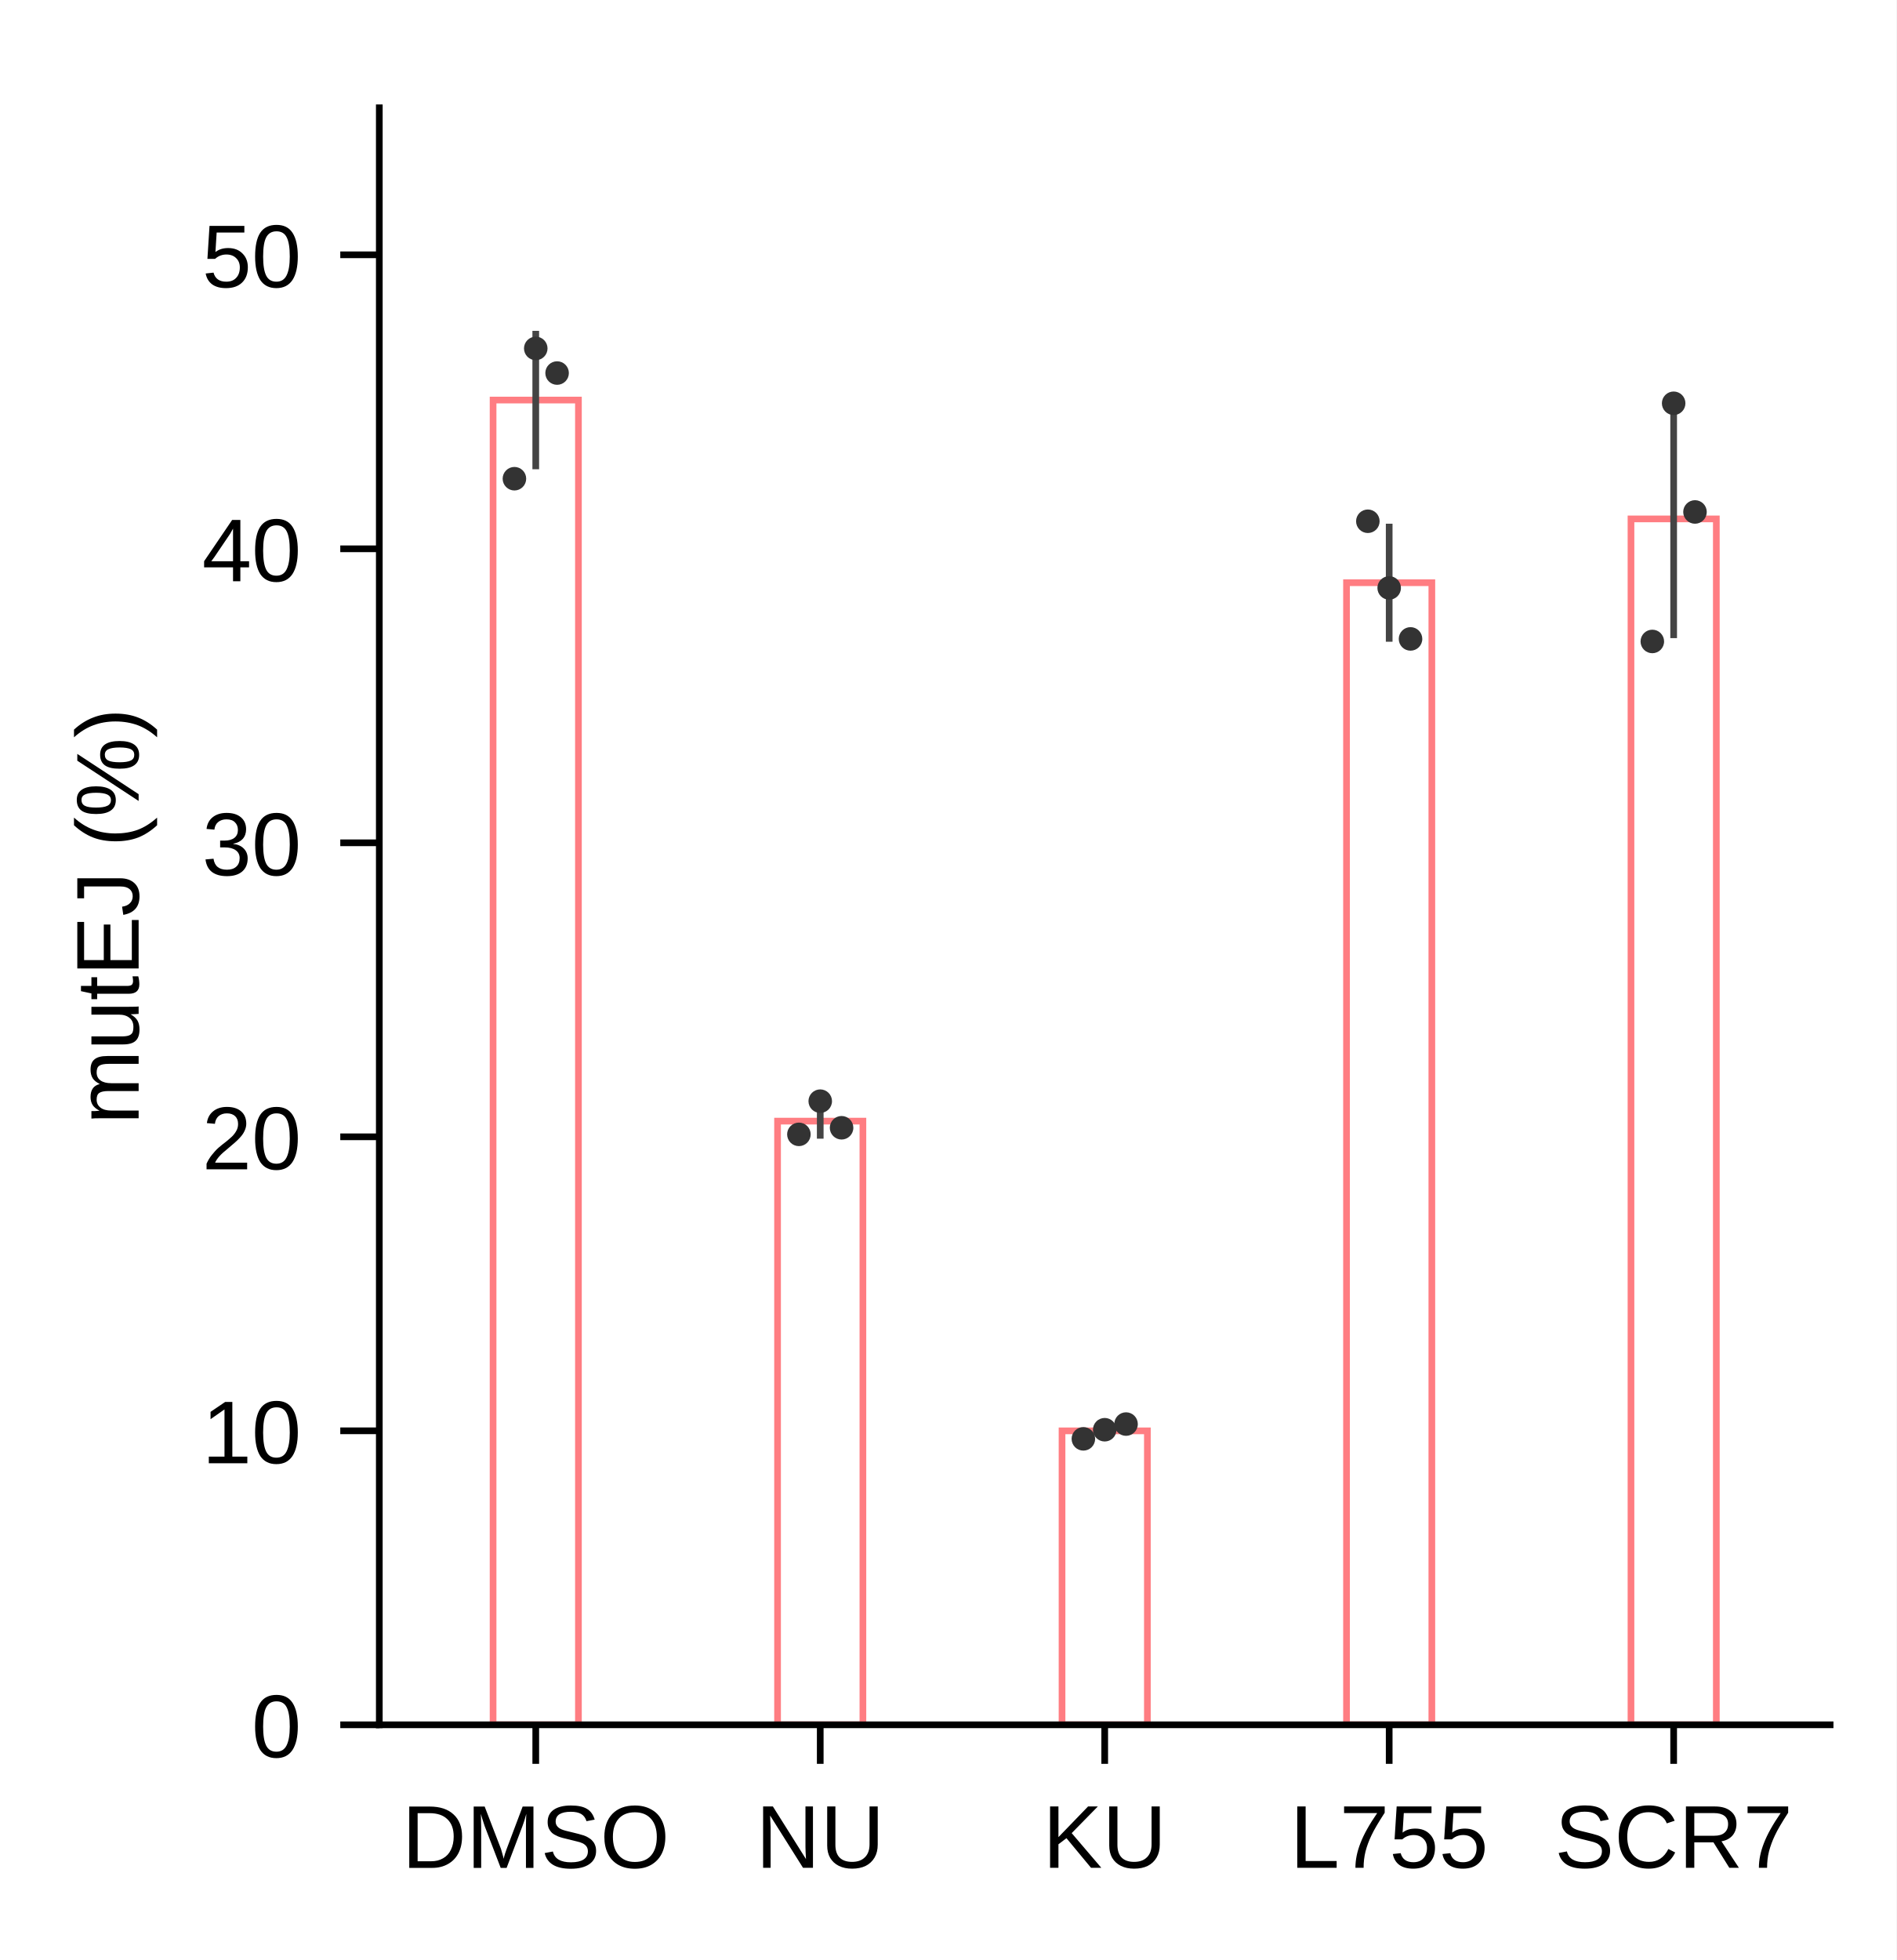
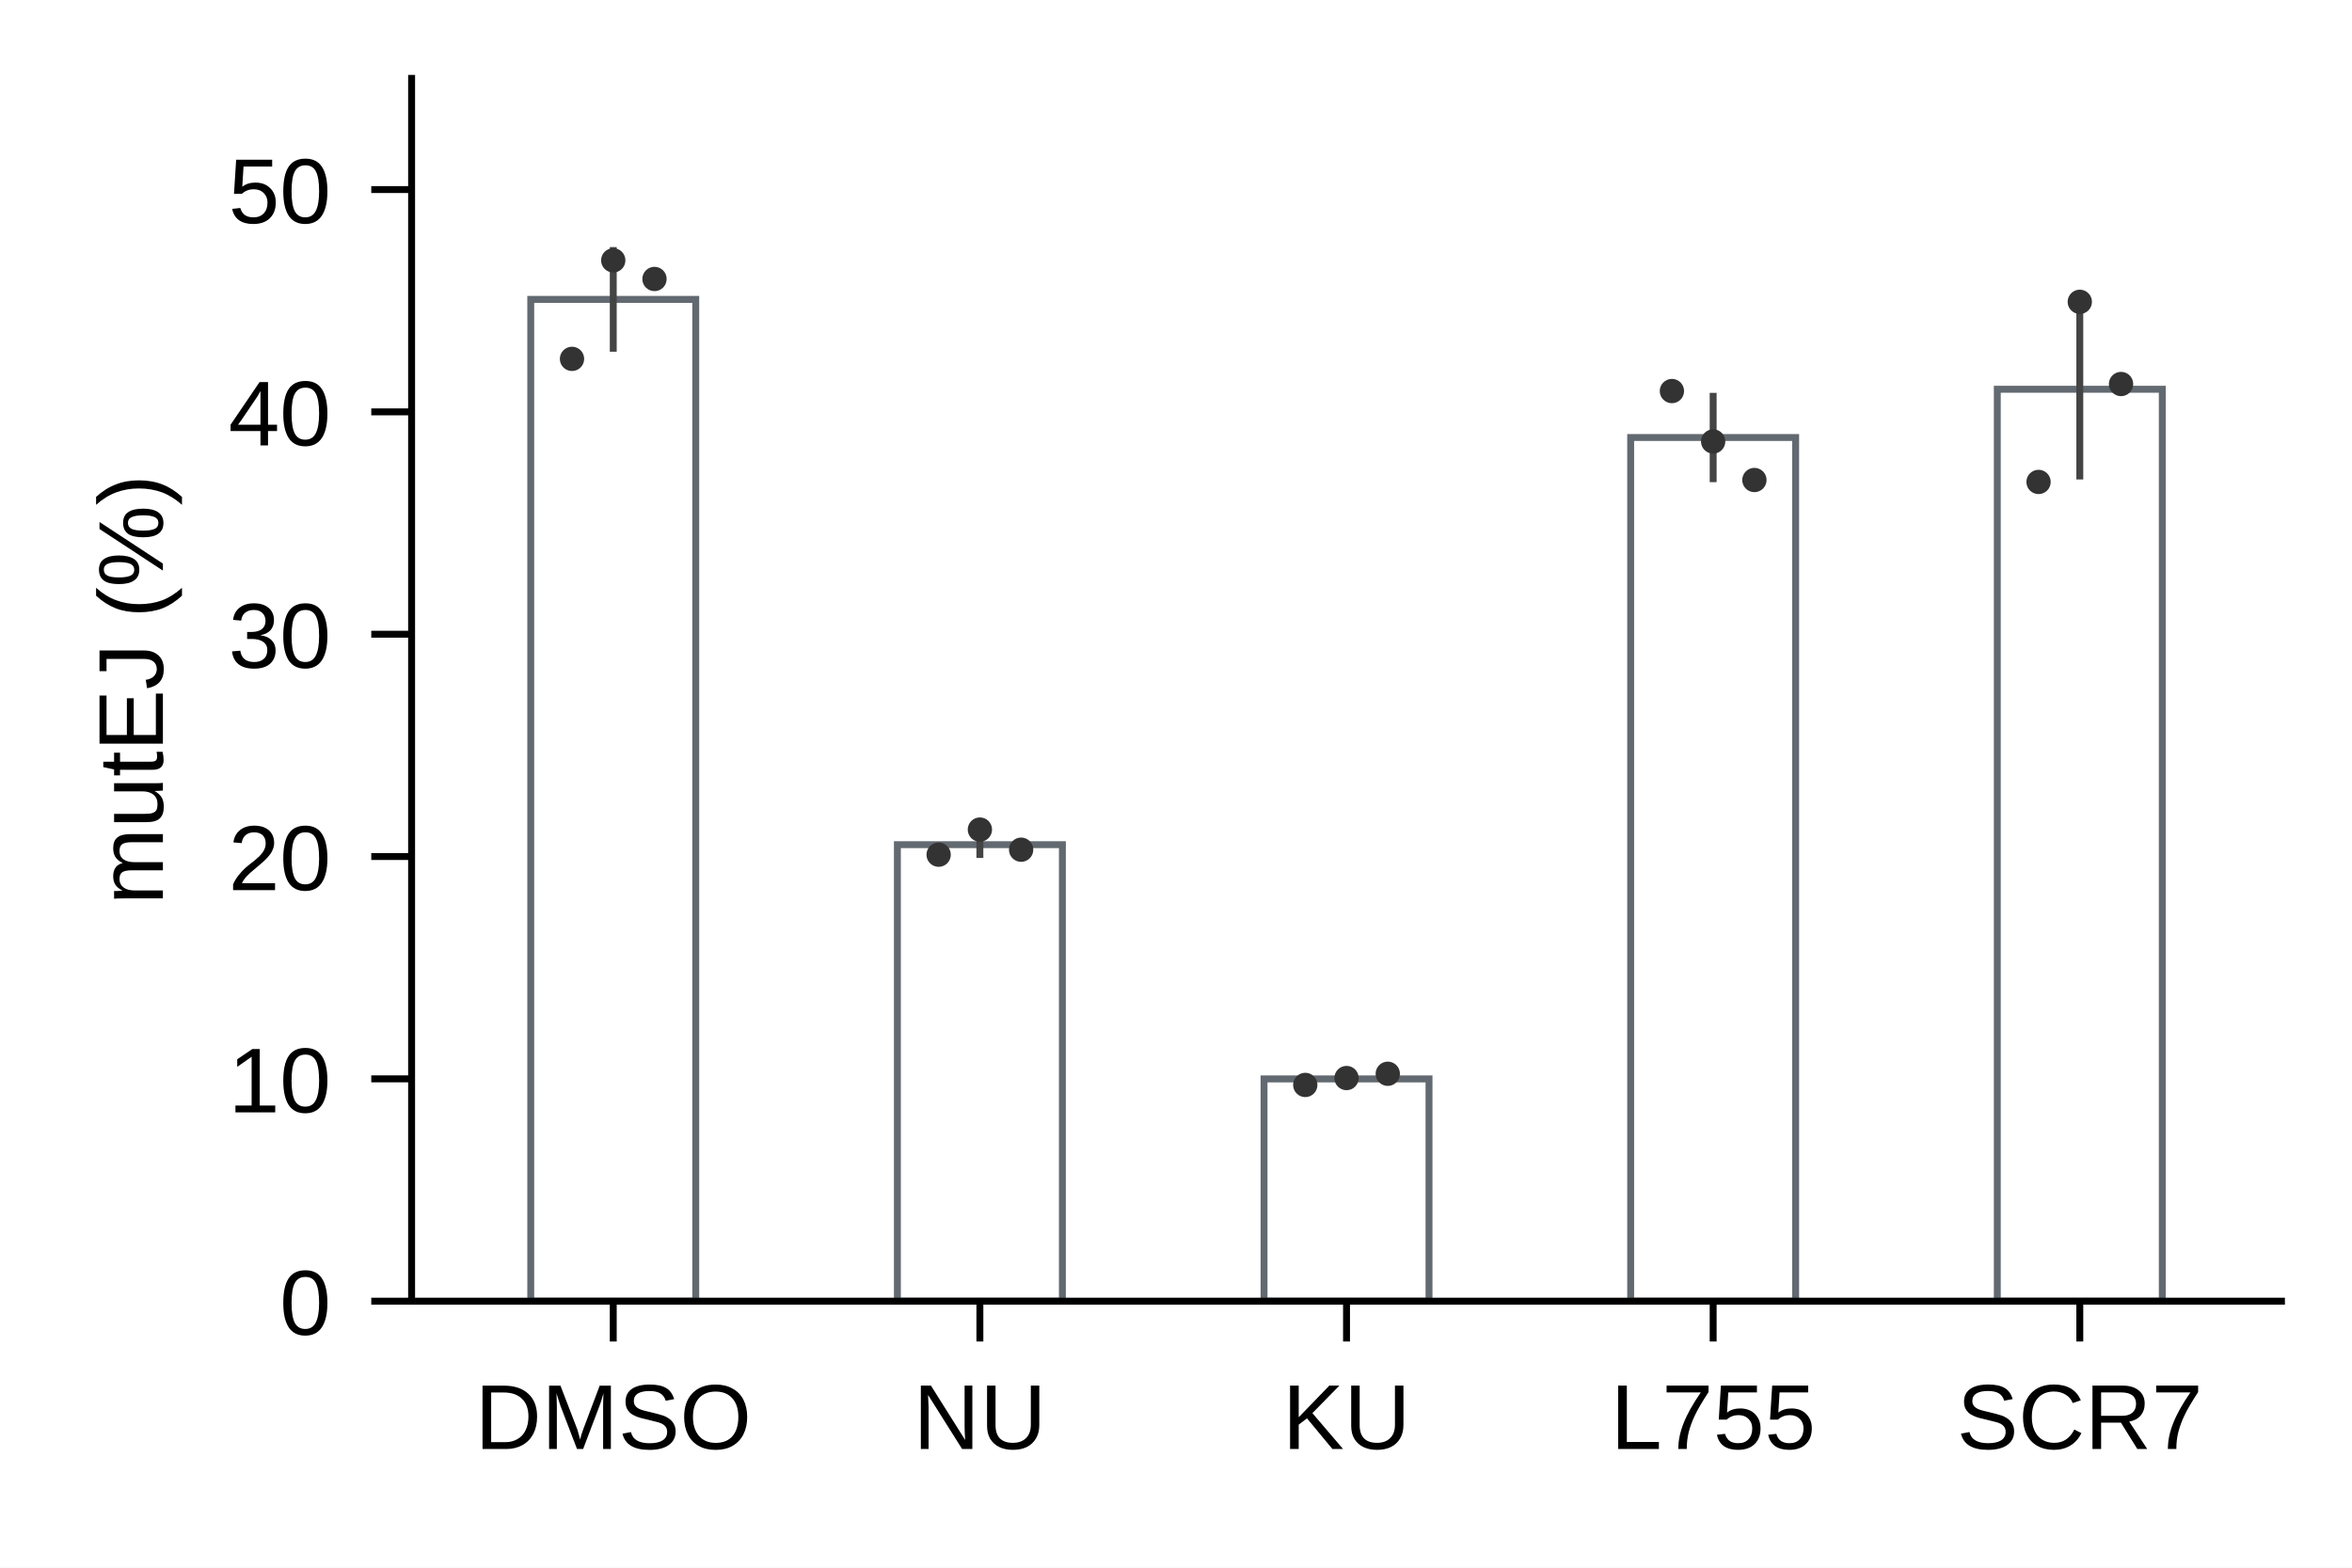
- <svg xmlns="http://www.w3.org/2000/svg" xmlns:xlink="http://www.w3.org/1999/xlink" width="170.079pt" height="175.748pt" viewBox="0 0 170.079 175.748" version="1.1">
+ <svg xmlns="http://www.w3.org/2000/svg" xmlns:xlink="http://www.w3.org/1999/xlink" width="204.094pt" height="136.063pt" viewBox="0 0 204.094 136.063" version="1.1">
  <defs>
    <style type="text/css">*{stroke-linejoin: round; stroke-linecap: butt}</style>
  </defs>
  <g id="figure_1">
    <g id="patch_1">
-       <path d="M 0 175.748  L 170.079 175.748  L 170.079 0  L 0 0  z " style="fill: #ffffff" />
+       <path d="M 0 136.063  L 204.094 136.063  L 204.094 0  L 0 0  z " style="fill: #ffffff" />
    </g>
    <g id="easyviz-axes-c733e892ae73784e">
      <g id="patch_2">
-         <path d="M 34.016 154.658  L 164.126 154.658  L 164.126 9.666  L 34.016 9.666  z " style="fill: #ffffff" />
+         <path d="M 35.717 112.932  L 197.972 112.932  L 197.972 6.803  L 35.717 6.803  z " style="fill: #ffffff" />
      </g>
      <g id="matplotlib.axis_1">
        <g id="xtick_1">
          <g id="easyviz-axis-tick-55fa9a7ca5a5ee6b">
            <defs>
              <path id="m4a1f4d3a17" d="M 0 0  L 0 3.5  " style="stroke: #000000; stroke-width: 0.6" />
            </defs>
            <g>
-               <use xlink:href="#m4a1f4d3a17" x="48.047" y="154.658" style="stroke: #000000; stroke-width: 0.6" />
+               <use xlink:href="#m4a1f4d3a17" x="53.215" y="112.932" style="stroke: #000000; stroke-width: 0.6" />
            </g>
          </g>
          <g id="easyviz-tick-label-5d983dcecf828e06">
-             <text style="font-size: 8px; font-family: 'Arial'; text-anchor: middle" x="48.047" y="167.487" transform="rotate(-0 48.04724 167.487)">DMSO</text>
+             <text style="font-size: 8px; font-family: 'Arial'; text-anchor: middle" x="53.215" y="125.761" transform="rotate(-0 53.21464 125.761)">DMSO</text>
          </g>
        </g>
        <g id="xtick_2">
          <g id="easyviz-axis-tick-d2f9de54ec255438">
            <g>
-               <use xlink:href="#m4a1f4d3a17" x="73.559" y="154.658" style="stroke: #000000; stroke-width: 0.6" />
+               <use xlink:href="#m4a1f4d3a17" x="85.029" y="112.932" style="stroke: #000000; stroke-width: 0.6" />
            </g>
          </g>
          <g id="easyviz-tick-label-92ea1202889afa8b">
-             <text style="font-size: 8px; font-family: 'Arial'; text-anchor: middle" x="73.559" y="167.482" transform="rotate(-0 73.55906 167.4825)">NU</text>
+             <text style="font-size: 8px; font-family: 'Arial'; text-anchor: middle" x="85.029" y="125.757" transform="rotate(-0 85.02936 125.7565)">NU</text>
          </g>
        </g>
        <g id="xtick_3">
          <g id="easyviz-axis-tick-a369cdb522813c9c">
            <g>
-               <use xlink:href="#m4a1f4d3a17" x="99.071" y="154.658" style="stroke: #000000; stroke-width: 0.6" />
+               <use xlink:href="#m4a1f4d3a17" x="116.844" y="112.932" style="stroke: #000000; stroke-width: 0.6" />
            </g>
          </g>
          <g id="easyviz-tick-label-b281a5203f58abf3">
-             <text style="font-size: 8px; font-family: 'Arial'; text-anchor: middle" x="99.071" y="167.482" transform="rotate(-0 99.07087 167.4825)">KU</text>
+             <text style="font-size: 8px; font-family: 'Arial'; text-anchor: middle" x="116.844" y="125.757" transform="rotate(-0 116.8441 125.7565)">KU</text>
          </g>
        </g>
        <g id="xtick_4">
          <g id="easyviz-axis-tick-8e9950117fc321fa">
            <g>
-               <use xlink:href="#m4a1f4d3a17" x="124.583" y="154.658" style="stroke: #000000; stroke-width: 0.6" />
+               <use xlink:href="#m4a1f4d3a17" x="148.659" y="112.932" style="stroke: #000000; stroke-width: 0.6" />
            </g>
          </g>
          <g id="easyviz-tick-label-865985a3371cdbf9">
-             <text style="font-size: 8px; font-family: 'Arial'; text-anchor: middle" x="124.583" y="167.482" transform="rotate(-0 124.5827 167.4825)">L755</text>
+             <text style="font-size: 8px; font-family: 'Arial'; text-anchor: middle" x="148.659" y="125.757" transform="rotate(-0 148.6588 125.7565)">L755</text>
          </g>
        </g>
        <g id="xtick_5">
          <g id="easyviz-axis-tick-5a1f6e5dc2b9c6dd">
            <g>
-               <use xlink:href="#m4a1f4d3a17" x="150.094" y="154.658" style="stroke: #000000; stroke-width: 0.6" />
+               <use xlink:href="#m4a1f4d3a17" x="180.474" y="112.932" style="stroke: #000000; stroke-width: 0.6" />
            </g>
          </g>
          <g id="easyviz-tick-label-26430bb33cb41647">
-             <text style="font-size: 8px; font-family: 'Arial'; text-anchor: middle" x="150.094" y="167.482" transform="rotate(-0 150.0945 167.4825)">SCR7</text>
+             <text style="font-size: 8px; font-family: 'Arial'; text-anchor: middle" x="180.474" y="125.757" transform="rotate(-0 180.4736 125.7565)">SCR7</text>
          </g>
        </g>
      </g>
      <g id="matplotlib.axis_2">
        <g id="ytick_1">
          <g id="easyviz-axis-tick-8e1c294e3379762a">
            <defs>
              <path id="me4ba3097ba" d="M 0 0  L -3.5 0  " style="stroke: #000000; stroke-width: 0.6" />
            </defs>
            <g>
-               <use xlink:href="#me4ba3097ba" x="34.016" y="154.658" style="stroke: #000000; stroke-width: 0.6" />
+               <use xlink:href="#me4ba3097ba" x="35.717" y="112.932" style="stroke: #000000; stroke-width: 0.6" />
            </g>
          </g>
          <g id="easyviz-tick-label-57febe4cb684f4bd">
-             <text style="font-size: 8px; font-family: 'Arial'; text-anchor: end" x="27.016" y="157.57" transform="rotate(-0 27.01575 157.5704)">0</text>
+             <text style="font-size: 8px; font-family: 'Arial'; text-anchor: end" x="28.717" y="115.844" transform="rotate(-0 28.71654 115.8444)">0</text>
          </g>
        </g>
        <g id="ytick_2">
          <g id="easyviz-axis-tick-63bf692f9cee0146">
            <g>
-               <use xlink:href="#me4ba3097ba" x="34.016" y="128.296" style="stroke: #000000; stroke-width: 0.6" />
+               <use xlink:href="#me4ba3097ba" x="35.717" y="93.636" style="stroke: #000000; stroke-width: 0.6" />
            </g>
          </g>
          <g id="easyviz-tick-label-2b892f5599040a30">
-             <text style="font-size: 8px; font-family: 'Arial'; text-anchor: end" x="27.016" y="131.208" transform="rotate(-0 27.01575 131.2082)">10</text>
+             <text style="font-size: 8px; font-family: 'Arial'; text-anchor: end" x="28.717" y="96.548" transform="rotate(-0 28.71654 96.54819)">10</text>
          </g>
        </g>
        <g id="ytick_3">
          <g id="easyviz-axis-tick-3a52d5e291e51e71">
            <g>
-               <use xlink:href="#me4ba3097ba" x="34.016" y="101.934" style="stroke: #000000; stroke-width: 0.6" />
+               <use xlink:href="#me4ba3097ba" x="35.717" y="74.34" style="stroke: #000000; stroke-width: 0.6" />
            </g>
          </g>
          <g id="easyviz-tick-label-85679d703310217d">
-             <text style="font-size: 8px; font-family: 'Arial'; text-anchor: end" x="27.016" y="104.846" transform="rotate(-0 27.01575 104.846)">20</text>
+             <text style="font-size: 8px; font-family: 'Arial'; text-anchor: end" x="28.717" y="77.252" transform="rotate(-0 28.71654 77.25198)">20</text>
          </g>
        </g>
        <g id="ytick_4">
          <g id="easyviz-axis-tick-2fe6a3a8cb75ab11">
            <g>
-               <use xlink:href="#me4ba3097ba" x="34.016" y="75.572" style="stroke: #000000; stroke-width: 0.6" />
+               <use xlink:href="#me4ba3097ba" x="35.717" y="55.044" style="stroke: #000000; stroke-width: 0.6" />
            </g>
          </g>
          <g id="easyviz-tick-label-d81333f4e0a767cc">
-             <text style="font-size: 8px; font-family: 'Arial'; text-anchor: end" x="27.016" y="78.484" transform="rotate(-0 27.01575 78.48376)">30</text>
+             <text style="font-size: 8px; font-family: 'Arial'; text-anchor: end" x="28.717" y="57.956" transform="rotate(-0 28.71654 57.95577)">30</text>
          </g>
        </g>
        <g id="ytick_5">
          <g id="easyviz-axis-tick-784e1e9096d34f11">
            <g>
-               <use xlink:href="#me4ba3097ba" x="34.016" y="49.209" style="stroke: #000000; stroke-width: 0.6" />
+               <use xlink:href="#me4ba3097ba" x="35.717" y="35.747" style="stroke: #000000; stroke-width: 0.6" />
            </g>
          </g>
          <g id="easyviz-tick-label-d7a361502c12ed61">
-             <text style="font-size: 8px; font-family: 'Arial'; text-anchor: end" x="27.016" y="52.122" transform="rotate(-0 27.01575 52.12156)">40</text>
+             <text style="font-size: 8px; font-family: 'Arial'; text-anchor: end" x="28.717" y="38.66" transform="rotate(-0 28.71654 38.65957)">40</text>
          </g>
        </g>
        <g id="ytick_6">
          <g id="easyviz-axis-tick-7173dfe7cd0e6657">
            <g>
-               <use xlink:href="#me4ba3097ba" x="34.016" y="22.847" style="stroke: #000000; stroke-width: 0.6" />
+               <use xlink:href="#me4ba3097ba" x="35.717" y="16.451" style="stroke: #000000; stroke-width: 0.6" />
            </g>
          </g>
          <g id="easyviz-tick-label-354bd4a838c514c5">
-             <text style="font-size: 8px; font-family: 'Arial'; text-anchor: end" x="27.016" y="25.759" transform="rotate(-0 27.01575 25.75935)">50</text>
+             <text style="font-size: 8px; font-family: 'Arial'; text-anchor: end" x="28.717" y="19.363" transform="rotate(-0 28.71654 19.36336)">50</text>
          </g>
        </g>
        <g id="easyviz-axis-label-5f702097b13456c5">
-           <text style="font-size: 8px; font-family: 'Arial'; text-anchor: middle" x="12.434" y="82.162" transform="rotate(-90 12.4345 82.16221)">mutEJ (%)</text>
+           <text style="font-size: 8px; font-family: 'Arial'; text-anchor: middle" x="14.135" y="59.868" transform="rotate(-90 14.13528 59.86772)">mutEJ (%)</text>
        </g>
      </g>
      <g id="easyviz-bar-1">
-         <path d="M 44.22 154.658  L 51.874 154.658  L 51.874 35.872  L 44.22 35.872  L 44.22 154.658  z " clip-path="url(#pf528c2ab68)" style="fill: none; stroke: #ff7d82; stroke-width: 0.6; stroke-linejoin: miter" />
+         <path d="M 46.056 112.932  L 60.373 112.932  L 60.373 25.985  L 46.056 25.985  L 46.056 112.932  z " clip-path="url(#pccbaa3e3bb)" style="fill: none; stroke: #626970; stroke-width: 0.6; stroke-linejoin: miter" />
      </g>
      <g id="easyviz-bar-2">
-         <path d="M 69.732 154.658  L 77.386 154.658  L 77.386 100.526  L 69.732 100.526  L 69.732 154.658  z " clip-path="url(#pf528c2ab68)" style="fill: none; stroke: #ff7d82; stroke-width: 0.6; stroke-linejoin: miter" />
+         <path d="M 77.871 112.932  L 92.188 112.932  L 92.188 73.309  L 77.871 73.309  L 77.871 112.932  z " clip-path="url(#pccbaa3e3bb)" style="fill: none; stroke: #626970; stroke-width: 0.6; stroke-linejoin: miter" />
      </g>
      <g id="easyviz-bar-3">
-         <path d="M 95.244 154.658  L 102.898 154.658  L 102.898 128.303  L 95.244 128.303  L 95.244 154.658  z " clip-path="url(#pf528c2ab68)" style="fill: none; stroke: #ff7d82; stroke-width: 0.6; stroke-linejoin: miter" />
+         <path d="M 109.686 112.932  L 124.002 112.932  L 124.002 93.641  L 109.686 93.641  L 109.686 112.932  z " clip-path="url(#pccbaa3e3bb)" style="fill: none; stroke: #626970; stroke-width: 0.6; stroke-linejoin: miter" />
      </g>
      <g id="easyviz-bar-4">
-         <path d="M 120.756 154.658  L 128.409 154.658  L 128.409 52.249  L 120.756 52.249  L 120.756 154.658  z " clip-path="url(#pf528c2ab68)" style="fill: none; stroke: #ff7d82; stroke-width: 0.6; stroke-linejoin: miter" />
+         <path d="M 141.501 112.932  L 155.817 112.932  L 155.817 37.972  L 141.501 37.972  L 141.501 112.932  z " clip-path="url(#pccbaa3e3bb)" style="fill: none; stroke: #626970; stroke-width: 0.6; stroke-linejoin: miter" />
      </g>
      <g id="easyviz-bar-5">
-         <path d="M 146.268 154.658  L 153.921 154.658  L 153.921 46.528  L 146.268 46.528  L 146.268 154.658  z " clip-path="url(#pf528c2ab68)" style="fill: none; stroke: #ff7d82; stroke-width: 0.6; stroke-linejoin: miter" />
+         <path d="M 173.315 112.932  L 187.632 112.932  L 187.632 33.785  L 173.315 33.785  L 173.315 112.932  z " clip-path="url(#pccbaa3e3bb)" style="fill: none; stroke: #626970; stroke-width: 0.6; stroke-linejoin: miter" />
      </g>
      <g id="easyviz-axis-line-a25b05ec84419760">
-         <path d="M 34.016 154.658  L 34.016 9.666  " style="fill: none; stroke: #000000; stroke-width: 0.6; stroke-linejoin: miter; stroke-linecap: square" />
+         <path d="M 35.717 112.932  L 35.717 6.803  " style="fill: none; stroke: #000000; stroke-width: 0.6; stroke-linejoin: miter; stroke-linecap: square" />
      </g>
      <g id="easyviz-axis-line-583586e852f58ad3">
-         <path d="M 34.016 154.658  L 164.126 154.658  " style="fill: none; stroke: #000000; stroke-width: 0.6; stroke-linejoin: miter; stroke-linecap: square" />
+         <path d="M 35.717 112.932  L 197.972 112.932  " style="fill: none; stroke: #000000; stroke-width: 0.6; stroke-linejoin: miter; stroke-linecap: square" />
      </g>
      <g id="easyviz-sd-1">
-         <path d="M 48.047 42.078  L 48.047 29.666  " clip-path="url(#pf528c2ab68)" style="fill: none; stroke: #444444; stroke-width: 0.6" />
+         <path d="M 53.215 30.528  L 53.215 21.442  " clip-path="url(#pccbaa3e3bb)" style="fill: none; stroke: #444444; stroke-width: 0.6" />
      </g>
      <g id="easyviz-sd-2">
-         <path d="M 73.559 102.101  L 73.559 98.95  " clip-path="url(#pf528c2ab68)" style="fill: none; stroke: #444444; stroke-width: 0.6" />
+         <path d="M 85.029 74.462  L 85.029 72.156  " clip-path="url(#pccbaa3e3bb)" style="fill: none; stroke: #444444; stroke-width: 0.6" />
      </g>
      <g id="easyviz-sd-3">
-         <path d="M 99.071 128.972  L 99.071 127.635  " clip-path="url(#pf528c2ab68)" style="fill: none; stroke: #444444; stroke-width: 0.6" />
+         <path d="M 116.844 94.131  L 116.844 93.152  " clip-path="url(#pccbaa3e3bb)" style="fill: none; stroke: #444444; stroke-width: 0.6" />
      </g>
      <g id="easyviz-sd-4">
-         <path d="M 124.583 57.54  L 124.583 46.958  " clip-path="url(#pf528c2ab68)" style="fill: none; stroke: #444444; stroke-width: 0.6" />
+         <path d="M 148.659 41.845  L 148.659 34.1  " clip-path="url(#pccbaa3e3bb)" style="fill: none; stroke: #444444; stroke-width: 0.6" />
      </g>
      <g id="easyviz-sd-5">
-         <path d="M 150.094 57.22  L 150.094 35.836  " clip-path="url(#pf528c2ab68)" style="fill: none; stroke: #444444; stroke-width: 0.6" />
+         <path d="M 180.474 41.611  L 180.474 25.958  " clip-path="url(#pccbaa3e3bb)" style="fill: none; stroke: #444444; stroke-width: 0.6" />
      </g>
      <g id="easyviz-observation-1">
-         <path d="M 46.134 43.98  C 46.414 43.98 46.682 43.868 46.88 43.67  C 47.078 43.473 47.189 43.204 47.189 42.924  C 47.189 42.644 47.078 42.376 46.88 42.178  C 46.682 41.98 46.414 41.869 46.134 41.869  C 45.854 41.869 45.585 41.98 45.388 42.178  C 45.19 42.376 45.078 42.644 45.078 42.924  C 45.078 43.204 45.19 43.473 45.388 43.67  C 45.585 43.868 45.854 43.98 46.134 43.98  z " clip-path="url(#pf528c2ab68)" style="fill: #333333" />
+         <path d="M 49.635 32.202  C 49.915 32.202 50.184 32.091 50.382 31.893  C 50.58 31.695 50.691 31.427 50.691 31.147  C 50.691 30.867 50.58 30.598 50.382 30.4  C 50.184 30.203 49.915 30.091 49.635 30.091  C 49.356 30.091 49.087 30.203 48.889 30.4  C 48.691 30.598 48.58 30.867 48.58 31.147  C 48.58 31.427 48.691 31.695 48.889 31.893  C 49.087 32.091 49.356 32.202 49.635 32.202  z " clip-path="url(#pccbaa3e3bb)" style="fill: #333333" />
      </g>
      <g id="easyviz-observation-2">
-         <path d="M 48.047 32.298  C 48.327 32.298 48.596 32.187 48.794 31.989  C 48.992 31.791 49.103 31.522 49.103 31.242  C 49.103 30.962 48.992 30.694 48.794 30.496  C 48.596 30.298 48.327 30.187 48.047 30.187  C 47.767 30.187 47.499 30.298 47.301 30.496  C 47.103 30.694 46.992 30.962 46.992 31.242  C 46.992 31.522 47.103 31.791 47.301 31.989  C 47.499 32.187 47.767 32.298 48.047 32.298  z " clip-path="url(#pf528c2ab68)" style="fill: #333333" />
+         <path d="M 53.215 23.652  C 53.495 23.652 53.763 23.54 53.961 23.343  C 54.159 23.145 54.27 22.876 54.27 22.596  C 54.27 22.316 54.159 22.048 53.961 21.85  C 53.763 21.652 53.495 21.541 53.215 21.541  C 52.935 21.541 52.666 21.652 52.468 21.85  C 52.27 22.048 52.159 22.316 52.159 22.596  C 52.159 22.876 52.27 23.145 52.468 23.343  C 52.666 23.54 52.935 23.652 53.215 23.652  z " clip-path="url(#pccbaa3e3bb)" style="fill: #333333" />
      </g>
      <g id="easyviz-observation-3">
-         <path d="M 49.961 34.506  C 50.241 34.506 50.509 34.395 50.707 34.197  C 50.905 33.999 51.016 33.73 51.016 33.45  C 51.016 33.17 50.905 32.902 50.707 32.704  C 50.509 32.506 50.241 32.395 49.961 32.395  C 49.681 32.395 49.412 32.506 49.214 32.704  C 49.016 32.902 48.905 33.17 48.905 33.45  C 48.905 33.73 49.016 33.999 49.214 34.197  C 49.412 34.395 49.681 34.506 49.961 34.506  z " clip-path="url(#pf528c2ab68)" style="fill: #333333" />
+         <path d="M 56.794 25.268  C 57.074 25.268 57.342 25.157 57.54 24.959  C 57.738 24.761 57.849 24.492 57.849 24.212  C 57.849 23.932 57.738 23.664 57.54 23.466  C 57.342 23.268 57.074 23.157 56.794 23.157  C 56.514 23.157 56.245 23.268 56.047 23.466  C 55.85 23.664 55.738 23.932 55.738 24.212  C 55.738 24.492 55.85 24.761 56.047 24.959  C 56.245 25.157 56.514 25.268 56.794 25.268  z " clip-path="url(#pccbaa3e3bb)" style="fill: #333333" />
      </g>
      <g id="easyviz-observation-4">
-         <path d="M 71.646 102.77  C 71.926 102.77 72.194 102.659 72.392 102.461  C 72.59 102.263 72.701 101.994 72.701 101.714  C 72.701 101.434 72.59 101.166 72.392 100.968  C 72.194 100.77 71.926 100.659 71.646 100.659  C 71.366 100.659 71.097 100.77 70.899 100.968  C 70.701 101.166 70.59 101.434 70.59 101.714  C 70.59 101.994 70.701 102.263 70.899 102.461  C 71.097 102.659 71.366 102.77 71.646 102.77  z " clip-path="url(#pf528c2ab68)" style="fill: #333333" />
+         <path d="M 81.45 75.235  C 81.73 75.235 81.999 75.123 82.197 74.926  C 82.394 74.728 82.506 74.459 82.506 74.179  C 82.506 73.899 82.394 73.631 82.197 73.433  C 81.999 73.235 81.73 73.124 81.45 73.124  C 81.17 73.124 80.902 73.235 80.704 73.433  C 80.506 73.631 80.395 73.899 80.395 74.179  C 80.395 74.459 80.506 74.728 80.704 74.926  C 80.902 75.123 81.17 75.235 81.45 75.235  z " clip-path="url(#pccbaa3e3bb)" style="fill: #333333" />
      </g>
      <g id="easyviz-observation-5">
-         <path d="M 73.559 99.794  C 73.839 99.794 74.107 99.683 74.305 99.485  C 74.503 99.287 74.615 99.018 74.615 98.738  C 74.615 98.458 74.503 98.19 74.305 97.992  C 74.107 97.794 73.839 97.683 73.559 97.683  C 73.279 97.683 73.011 97.794 72.813 97.992  C 72.615 98.19 72.504 98.458 72.504 98.738  C 72.504 99.018 72.615 99.287 72.813 99.485  C 73.011 99.683 73.279 99.794 73.559 99.794  z " clip-path="url(#pf528c2ab68)" style="fill: #333333" />
+         <path d="M 85.029 73.056  C 85.309 73.056 85.578 72.945 85.776 72.747  C 85.974 72.549 86.085 72.281 86.085 72.001  C 86.085 71.721 85.974 71.452 85.776 71.254  C 85.578 71.057 85.309 70.945 85.029 70.945  C 84.749 70.945 84.481 71.057 84.283 71.254  C 84.085 71.452 83.974 71.721 83.974 72.001  C 83.974 72.281 84.085 72.549 84.283 72.747  C 84.481 72.945 84.749 73.056 85.029 73.056  z " clip-path="url(#pccbaa3e3bb)" style="fill: #333333" />
      </g>
      <g id="easyviz-observation-6">
-         <path d="M 75.472 102.179  C 75.752 102.179 76.021 102.068 76.219 101.87  C 76.417 101.672 76.528 101.404 76.528 101.124  C 76.528 100.844 76.417 100.576 76.219 100.378  C 76.021 100.18 75.752 100.068 75.472 100.068  C 75.193 100.068 74.924 100.18 74.726 100.378  C 74.528 100.576 74.417 100.844 74.417 101.124  C 74.417 101.404 74.528 101.672 74.726 101.87  C 74.924 102.068 75.193 102.179 75.472 102.179  z " clip-path="url(#pf528c2ab68)" style="fill: #333333" />
+         <path d="M 88.609 74.803  C 88.888 74.803 89.157 74.691 89.355 74.493  C 89.553 74.295 89.664 74.027 89.664 73.747  C 89.664 73.467 89.553 73.199 89.355 73.001  C 89.157 72.803 88.888 72.692 88.609 72.692  C 88.329 72.692 88.06 72.803 87.862 73.001  C 87.664 73.199 87.553 73.467 87.553 73.747  C 87.553 74.027 87.664 74.295 87.862 74.493  C 88.06 74.691 88.329 74.803 88.609 74.803  z " clip-path="url(#pccbaa3e3bb)" style="fill: #333333" />
      </g>
      <g id="easyviz-observation-7">
-         <path d="M 97.157 130.073  C 97.437 130.073 97.706 129.962 97.904 129.764  C 98.102 129.566 98.213 129.297 98.213 129.017  C 98.213 128.737 98.102 128.469 97.904 128.271  C 97.706 128.073 97.437 127.962 97.157 127.962  C 96.878 127.962 96.609 128.073 96.411 128.271  C 96.213 128.469 96.102 128.737 96.102 129.017  C 96.102 129.297 96.213 129.566 96.411 129.764  C 96.609 129.962 96.878 130.073 97.157 130.073  z " clip-path="url(#pf528c2ab68)" style="fill: #333333" />
+         <path d="M 113.265 95.22  C 113.545 95.22 113.813 95.108 114.011 94.91  C 114.209 94.712 114.32 94.444 114.32 94.164  C 114.32 93.884 114.209 93.616 114.011 93.418  C 113.813 93.22 113.545 93.109 113.265 93.109  C 112.985 93.109 112.717 93.22 112.519 93.418  C 112.321 93.616 112.209 93.884 112.209 94.164  C 112.209 94.444 112.321 94.712 112.519 94.91  C 112.717 95.108 112.985 95.22 113.265 95.22  z " clip-path="url(#pccbaa3e3bb)" style="fill: #333333" />
      </g>
      <g id="easyviz-observation-8">
-         <path d="M 99.071 129.255  C 99.351 129.255 99.619 129.144 99.817 128.946  C 100.015 128.748 100.126 128.48 100.126 128.2  C 100.126 127.92 100.015 127.651 99.817 127.453  C 99.619 127.255 99.351 127.144 99.071 127.144  C 98.791 127.144 98.522 127.255 98.325 127.453  C 98.127 127.651 98.015 127.92 98.015 128.2  C 98.015 128.48 98.127 128.748 98.325 128.946  C 98.522 129.144 98.791 129.255 99.071 129.255  z " clip-path="url(#pf528c2ab68)" style="fill: #333333" />
+         <path d="M 116.844 94.621  C 117.124 94.621 117.393 94.51 117.59 94.312  C 117.788 94.114 117.9 93.846 117.9 93.566  C 117.9 93.286 117.788 93.017 117.59 92.819  C 117.393 92.621 117.124 92.51 116.844 92.51  C 116.564 92.51 116.296 92.621 116.098 92.819  C 115.9 93.017 115.789 93.286 115.789 93.566  C 115.789 93.846 115.9 94.114 116.098 94.312  C 116.296 94.51 116.564 94.621 116.844 94.621  z " clip-path="url(#pccbaa3e3bb)" style="fill: #333333" />
      </g>
      <g id="easyviz-observation-9">
-         <path d="M 100.984 128.748  C 101.264 128.748 101.533 128.637 101.731 128.439  C 101.929 128.241 102.04 127.973 102.04 127.693  C 102.04 127.413 101.929 127.144 101.731 126.946  C 101.533 126.748 101.264 126.637 100.984 126.637  C 100.704 126.637 100.436 126.748 100.238 126.946  C 100.04 127.144 99.929 127.413 99.929 127.693  C 99.929 127.973 100.04 128.241 100.238 128.439  C 100.436 128.637 100.704 128.748 100.984 128.748  z " clip-path="url(#pf528c2ab68)" style="fill: #333333" />
+         <path d="M 120.423 94.25  C 120.703 94.25 120.972 94.139 121.17 93.941  C 121.368 93.743 121.479 93.474 121.479 93.194  C 121.479 92.915 121.368 92.646 121.17 92.448  C 120.972 92.25 120.703 92.139 120.423 92.139  C 120.143 92.139 119.875 92.25 119.677 92.448  C 119.479 92.646 119.368 92.915 119.368 93.194  C 119.368 93.474 119.479 93.743 119.677 93.941  C 119.875 94.139 120.143 94.25 120.423 94.25  z " clip-path="url(#pccbaa3e3bb)" style="fill: #333333" />
      </g>
      <g id="easyviz-observation-10">
-         <path d="M 122.669 47.795  C 122.949 47.795 123.218 47.684 123.416 47.486  C 123.614 47.288 123.725 47.019 123.725 46.739  C 123.725 46.46 123.614 46.191 123.416 45.993  C 123.218 45.795 122.949 45.684 122.669 45.684  C 122.389 45.684 122.121 45.795 121.923 45.993  C 121.725 46.191 121.614 46.46 121.614 46.739  C 121.614 47.019 121.725 47.288 121.923 47.486  C 122.121 47.684 122.389 47.795 122.669 47.795  z " clip-path="url(#pf528c2ab68)" style="fill: #333333" />
+         <path d="M 145.08 34.995  C 145.36 34.995 145.628 34.884 145.826 34.686  C 146.024 34.488 146.135 34.219 146.135 33.94  C 146.135 33.66 146.024 33.391 145.826 33.193  C 145.628 32.995 145.36 32.884 145.08 32.884  C 144.8 32.884 144.531 32.995 144.333 33.193  C 144.135 33.391 144.024 33.66 144.024 33.94  C 144.024 34.219 144.135 34.488 144.333 34.686  C 144.531 34.884 144.8 34.995 145.08 34.995  z " clip-path="url(#pccbaa3e3bb)" style="fill: #333333" />
      </g>
      <g id="easyviz-observation-11">
-         <path d="M 124.583 53.774  C 124.863 53.774 125.131 53.663 125.329 53.465  C 125.527 53.267 125.638 52.998 125.638 52.718  C 125.638 52.439 125.527 52.17 125.329 51.972  C 125.131 51.774 124.863 51.663 124.583 51.663  C 124.303 51.663 124.034 51.774 123.836 51.972  C 123.638 52.17 123.527 52.439 123.527 52.718  C 123.527 52.998 123.638 53.267 123.836 53.465  C 124.034 53.663 124.303 53.774 124.583 53.774  z " clip-path="url(#pf528c2ab68)" style="fill: #333333" />
+         <path d="M 148.659 39.371  C 148.939 39.371 149.207 39.26 149.405 39.062  C 149.603 38.864 149.714 38.596 149.714 38.316  C 149.714 38.036 149.603 37.767 149.405 37.57  C 149.207 37.372 148.939 37.26 148.659 37.26  C 148.379 37.26 148.11 37.372 147.912 37.57  C 147.715 37.767 147.603 38.036 147.603 38.316  C 147.603 38.596 147.715 38.864 147.912 39.062  C 148.11 39.26 148.379 39.371 148.659 39.371  z " clip-path="url(#pccbaa3e3bb)" style="fill: #333333" />
      </g>
      <g id="easyviz-observation-12">
-         <path d="M 126.496 58.345  C 126.776 58.345 127.044 58.234 127.242 58.036  C 127.44 57.838 127.552 57.57 127.552 57.29  C 127.552 57.01 127.44 56.741 127.242 56.543  C 127.044 56.345 126.776 56.234 126.496 56.234  C 126.216 56.234 125.948 56.345 125.75 56.543  C 125.552 56.741 125.441 57.01 125.441 57.29  C 125.441 57.57 125.552 57.838 125.75 58.036  C 125.948 58.234 126.216 58.345 126.496 58.345  z " clip-path="url(#pf528c2ab68)" style="fill: #333333" />
+         <path d="M 152.238 42.717  C 152.518 42.717 152.786 42.606 152.984 42.408  C 153.182 42.21 153.293 41.942 153.293 41.662  C 153.293 41.382 153.182 41.113 152.984 40.916  C 152.786 40.718 152.518 40.606 152.238 40.606  C 151.958 40.606 151.69 40.718 151.492 40.916  C 151.294 41.113 151.182 41.382 151.182 41.662  C 151.182 41.942 151.294 42.21 151.492 42.408  C 151.69 42.606 151.958 42.717 152.238 42.717  z " clip-path="url(#pccbaa3e3bb)" style="fill: #333333" />
      </g>
      <g id="easyviz-observation-13">
-         <path d="M 148.181 58.573  C 148.461 58.573 148.73 58.462 148.927 58.264  C 149.125 58.066 149.237 57.798 149.237 57.518  C 149.237 57.238 149.125 56.969 148.927 56.771  C 148.73 56.573 148.461 56.462 148.181 56.462  C 147.901 56.462 147.633 56.573 147.435 56.771  C 147.237 56.969 147.126 57.238 147.126 57.518  C 147.126 57.798 147.237 58.066 147.435 58.264  C 147.633 58.462 147.901 58.573 148.181 58.573  z " clip-path="url(#pf528c2ab68)" style="fill: #333333" />
+         <path d="M 176.894 42.884  C 177.174 42.884 177.443 42.773 177.641 42.575  C 177.839 42.377 177.95 42.109 177.95 41.829  C 177.95 41.549 177.839 41.28 177.641 41.082  C 177.443 40.885 177.174 40.773 176.894 40.773  C 176.614 40.773 176.346 40.885 176.148 41.082  C 175.95 41.28 175.839 41.549 175.839 41.829  C 175.839 42.109 175.95 42.377 176.148 42.575  C 176.346 42.773 176.614 42.884 176.894 42.884  z " clip-path="url(#pccbaa3e3bb)" style="fill: #333333" />
      </g>
      <g id="easyviz-observation-14">
-         <path d="M 150.094 37.216  C 150.374 37.216 150.643 37.105 150.841 36.907  C 151.039 36.709 151.15 36.44 151.15 36.16  C 151.15 35.88 151.039 35.612 150.841 35.414  C 150.643 35.216 150.374 35.105 150.094 35.105  C 149.815 35.105 149.546 35.216 149.348 35.414  C 149.15 35.612 149.039 35.88 149.039 36.16  C 149.039 36.44 149.15 36.709 149.348 36.907  C 149.546 37.105 149.815 37.216 150.094 37.216  z " clip-path="url(#pf528c2ab68)" style="fill: #333333" />
+         <path d="M 180.474 27.251  C 180.753 27.251 181.022 27.14 181.22 26.942  C 181.418 26.744 181.529 26.476 181.529 26.196  C 181.529 25.916 181.418 25.648 181.22 25.45  C 181.022 25.252 180.753 25.14 180.474 25.14  C 180.194 25.14 179.925 25.252 179.727 25.45  C 179.529 25.648 179.418 25.916 179.418 26.196  C 179.418 26.476 179.529 26.744 179.727 26.942  C 179.925 27.14 180.194 27.251 180.474 27.251  z " clip-path="url(#pccbaa3e3bb)" style="fill: #333333" />
      </g>
      <g id="easyviz-observation-15">
-         <path d="M 152.008 46.961  C 152.288 46.961 152.556 46.85 152.754 46.652  C 152.952 46.454 153.063 46.186 153.063 45.906  C 153.063 45.626 152.952 45.358 152.754 45.16  C 152.556 44.962 152.288 44.85 152.008 44.85  C 151.728 44.85 151.459 44.962 151.262 45.16  C 151.064 45.358 150.952 45.626 150.952 45.906  C 150.952 46.186 151.064 46.454 151.262 46.652  C 151.459 46.85 151.728 46.961 152.008 46.961  z " clip-path="url(#pf528c2ab68)" style="fill: #333333" />
+         <path d="M 184.053 34.385  C 184.333 34.385 184.601 34.274 184.799 34.076  C 184.997 33.878 185.108 33.609 185.108 33.329  C 185.108 33.05 184.997 32.781 184.799 32.583  C 184.601 32.385 184.333 32.274 184.053 32.274  C 183.773 32.274 183.504 32.385 183.306 32.583  C 183.108 32.781 182.997 33.05 182.997 33.329  C 182.997 33.609 183.108 33.878 183.306 34.076  C 183.504 34.274 183.773 34.385 184.053 34.385  z " clip-path="url(#pccbaa3e3bb)" style="fill: #333333" />
      </g>
    </g>
  </g>
  <defs>
-     <clipPath id="pf528c2ab68">
-       <rect x="34.016" y="9.666" width="130.11" height="144.992" />
+     <clipPath id="pccbaa3e3bb">
+       <rect x="35.717" y="6.803" width="162.255" height="106.129" />
    </clipPath>
  </defs>
</svg>
